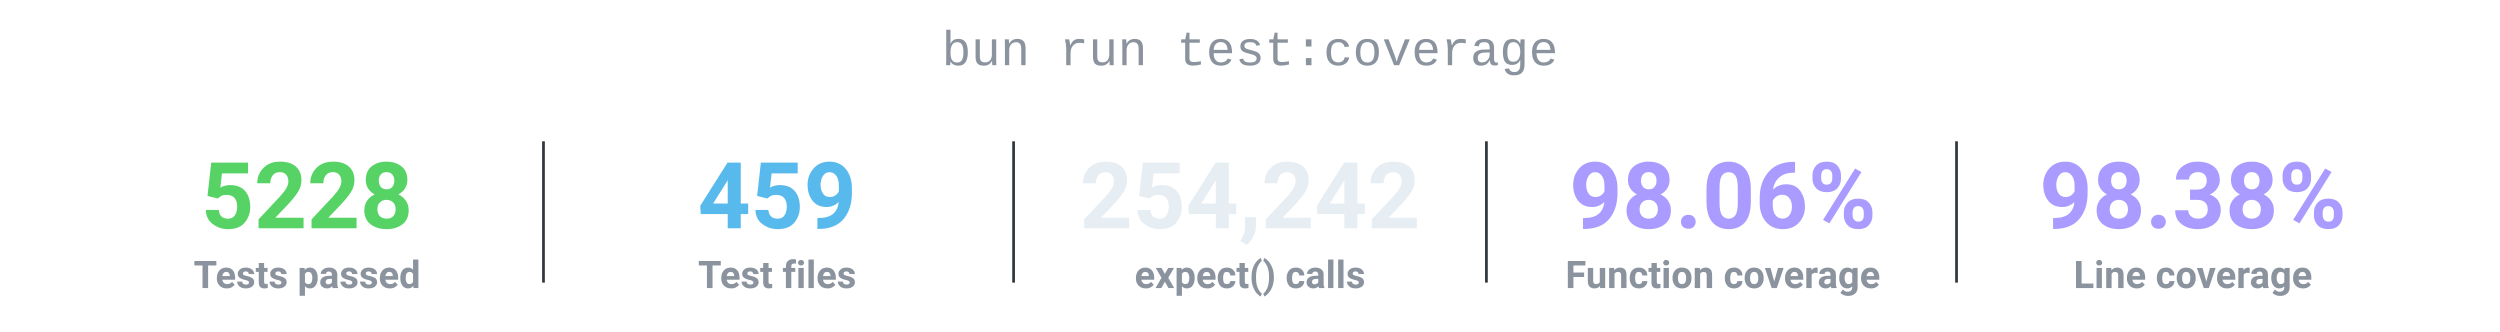
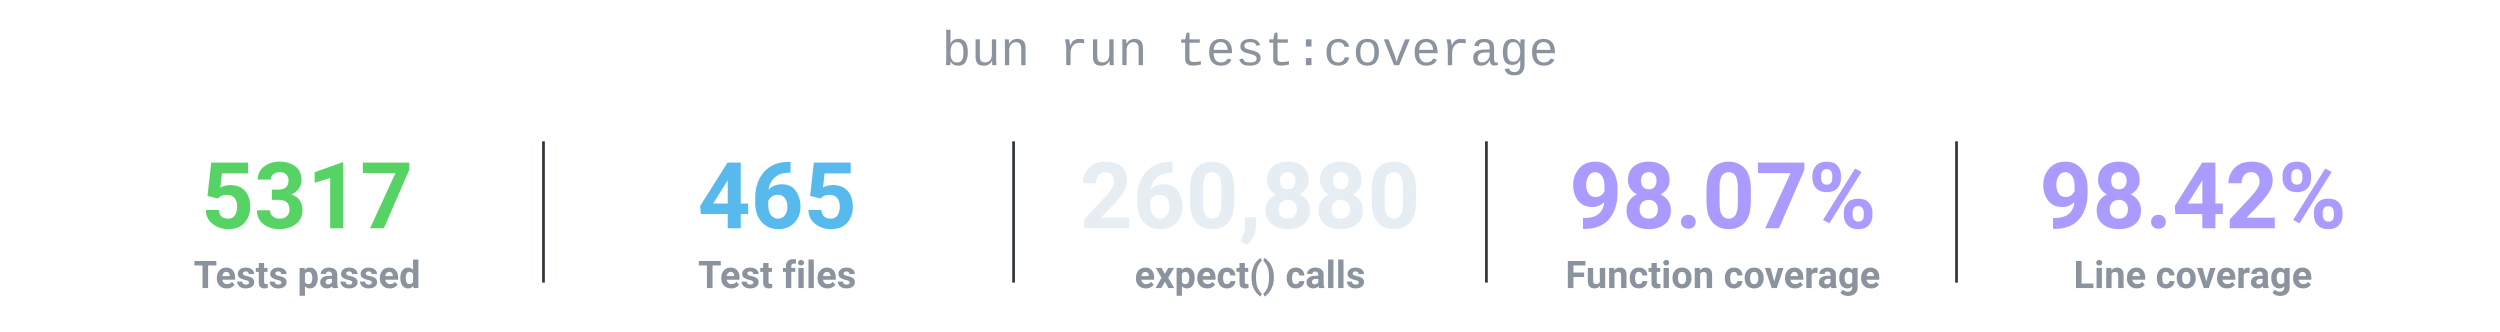
- <svg xmlns="http://www.w3.org/2000/svg" viewBox="0 0 920 122" width="920" height="122" role="img" aria-label="bun run test:coverage — 5228 tests passed, 459 test files, 254,242 expect() calls, 98.06% function coverage, 98.38% line coverage">
+ <svg xmlns="http://www.w3.org/2000/svg" viewBox="0 0 920 122" width="920" height="122" role="img" aria-label="bun run test:coverage — 5317 tests passed, 465 test files, 260,880 expect() calls, 98.07% function coverage, 98.42% line coverage">
  <style>
    .cmd { font-family: ui-monospace, SFMono-Regular, 'SF Mono', Menlo, Consolas, 'Liberation Mono', monospace; font-weight: 500; font-size: 18px; }
    .val { font-family: system-ui, -apple-system, BlinkMacSystemFont, 'Segoe UI', Roboto, sans-serif; font-weight: 700; font-size: 34px; }
    .lbl { font-family: system-ui, -apple-system, BlinkMacSystemFont, 'Segoe UI', Roboto, sans-serif; font-weight: 600; font-size: 14px; }
  </style>
  <text x="460" y="24" text-anchor="middle" class="cmd" fill="#8b949e">bun run test:coverage</text>
  <line x1="200" y1="52" x2="200" y2="104" stroke="#30363d" stroke-width="1" />
  <line x1="373" y1="52" x2="373" y2="104" stroke="#30363d" stroke-width="1" />
  <line x1="547" y1="52" x2="547" y2="104" stroke="#30363d" stroke-width="1" />
  <line x1="720" y1="52" x2="720" y2="104" stroke="#30363d" stroke-width="1" />
-   <text x="113" y="84" text-anchor="middle" class="val" fill="#56d364">5228</text>
+   <text x="113" y="84" text-anchor="middle" class="val" fill="#56d364">5317</text>
  <text x="113" y="106" text-anchor="middle" class="lbl" fill="#8b949e">Tests passed</text>
-   <text x="286" y="84" text-anchor="middle" class="val" fill="#58b9ec">459</text>
+   <text x="286" y="84" text-anchor="middle" class="val" fill="#58b9ec">465</text>
  <text x="286" y="106" text-anchor="middle" class="lbl" fill="#8b949e">Test files</text>
-   <text x="460" y="84" text-anchor="middle" class="val" fill="#e6edf3">254,242</text>
+   <text x="460" y="84" text-anchor="middle" class="val" fill="#e6edf3">260,880</text>
  <text x="460" y="106" text-anchor="middle" class="lbl" fill="#8b949e">expect() calls</text>
-   <text x="634" y="84" text-anchor="middle" class="val" fill="#a99bff">98.06%</text>
+   <text x="634" y="84" text-anchor="middle" class="val" fill="#a99bff">98.07%</text>
  <text x="634" y="106" text-anchor="middle" class="lbl" fill="#8b949e">Function coverage</text>
-   <text x="807" y="84" text-anchor="middle" class="val" fill="#a99bff">98.38%</text>
+   <text x="807" y="84" text-anchor="middle" class="val" fill="#a99bff">98.42%</text>
  <text x="807" y="106" text-anchor="middle" class="lbl" fill="#8b949e">Line coverage</text>
</svg>
